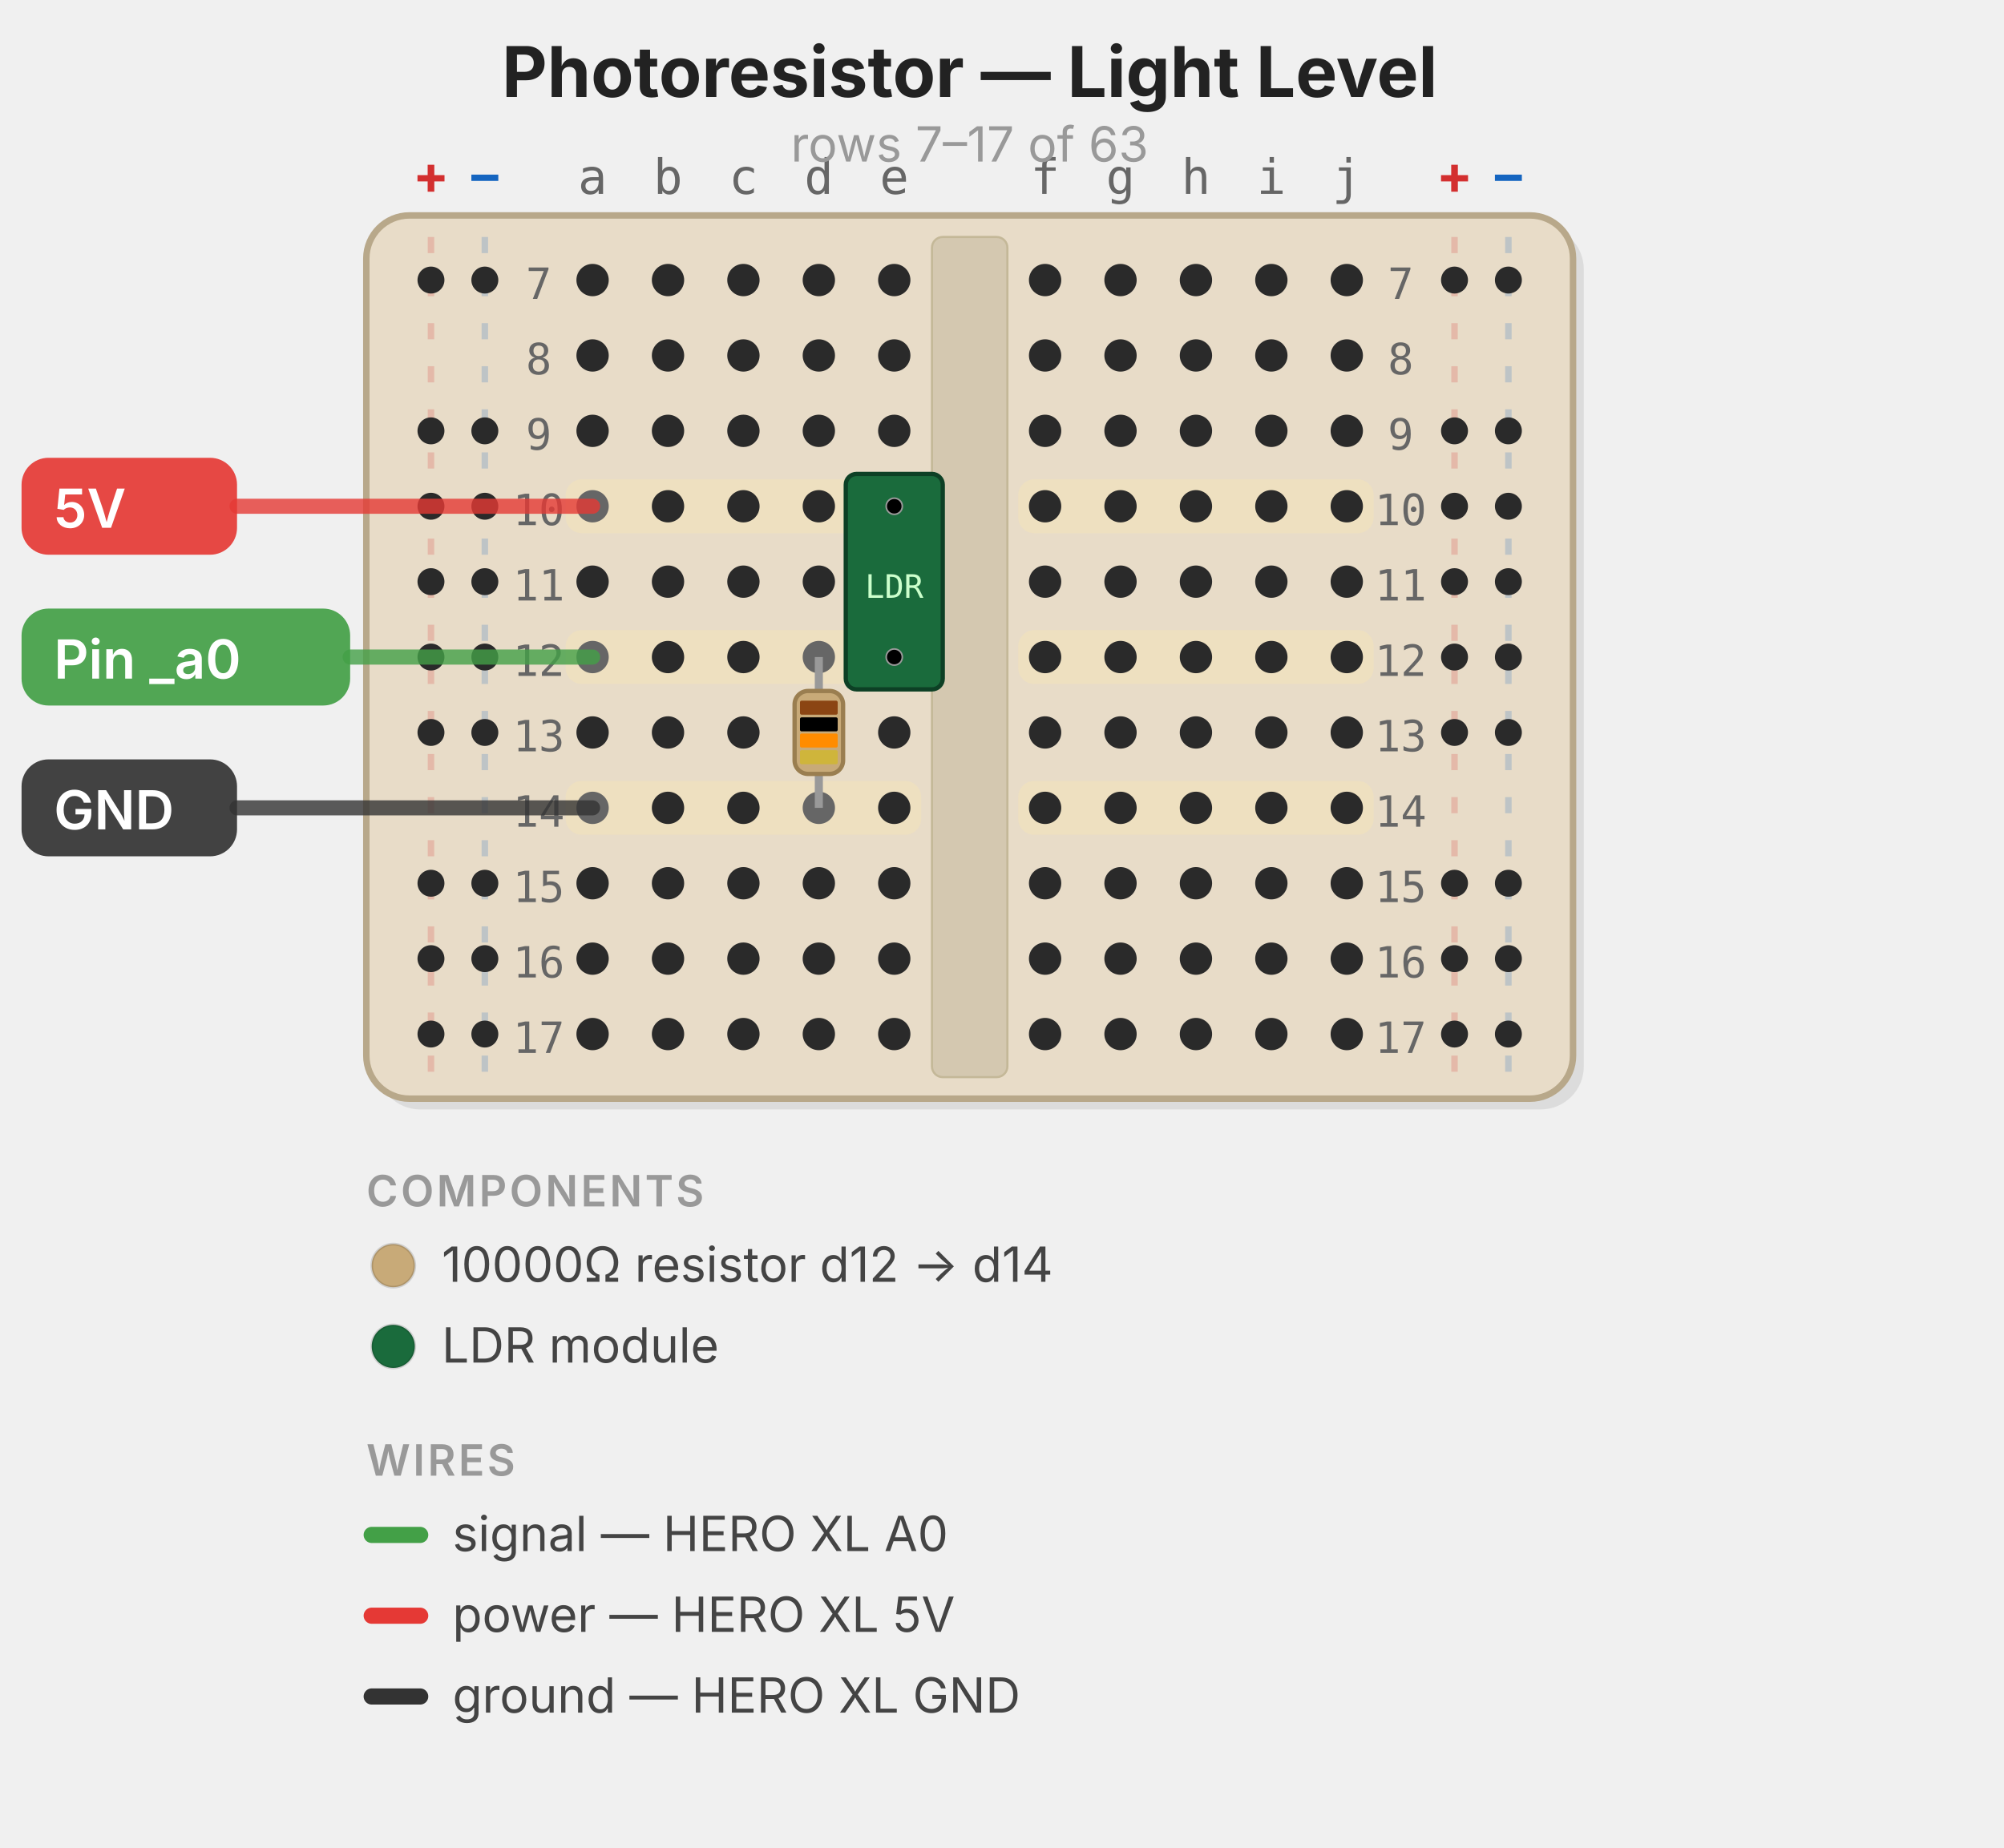
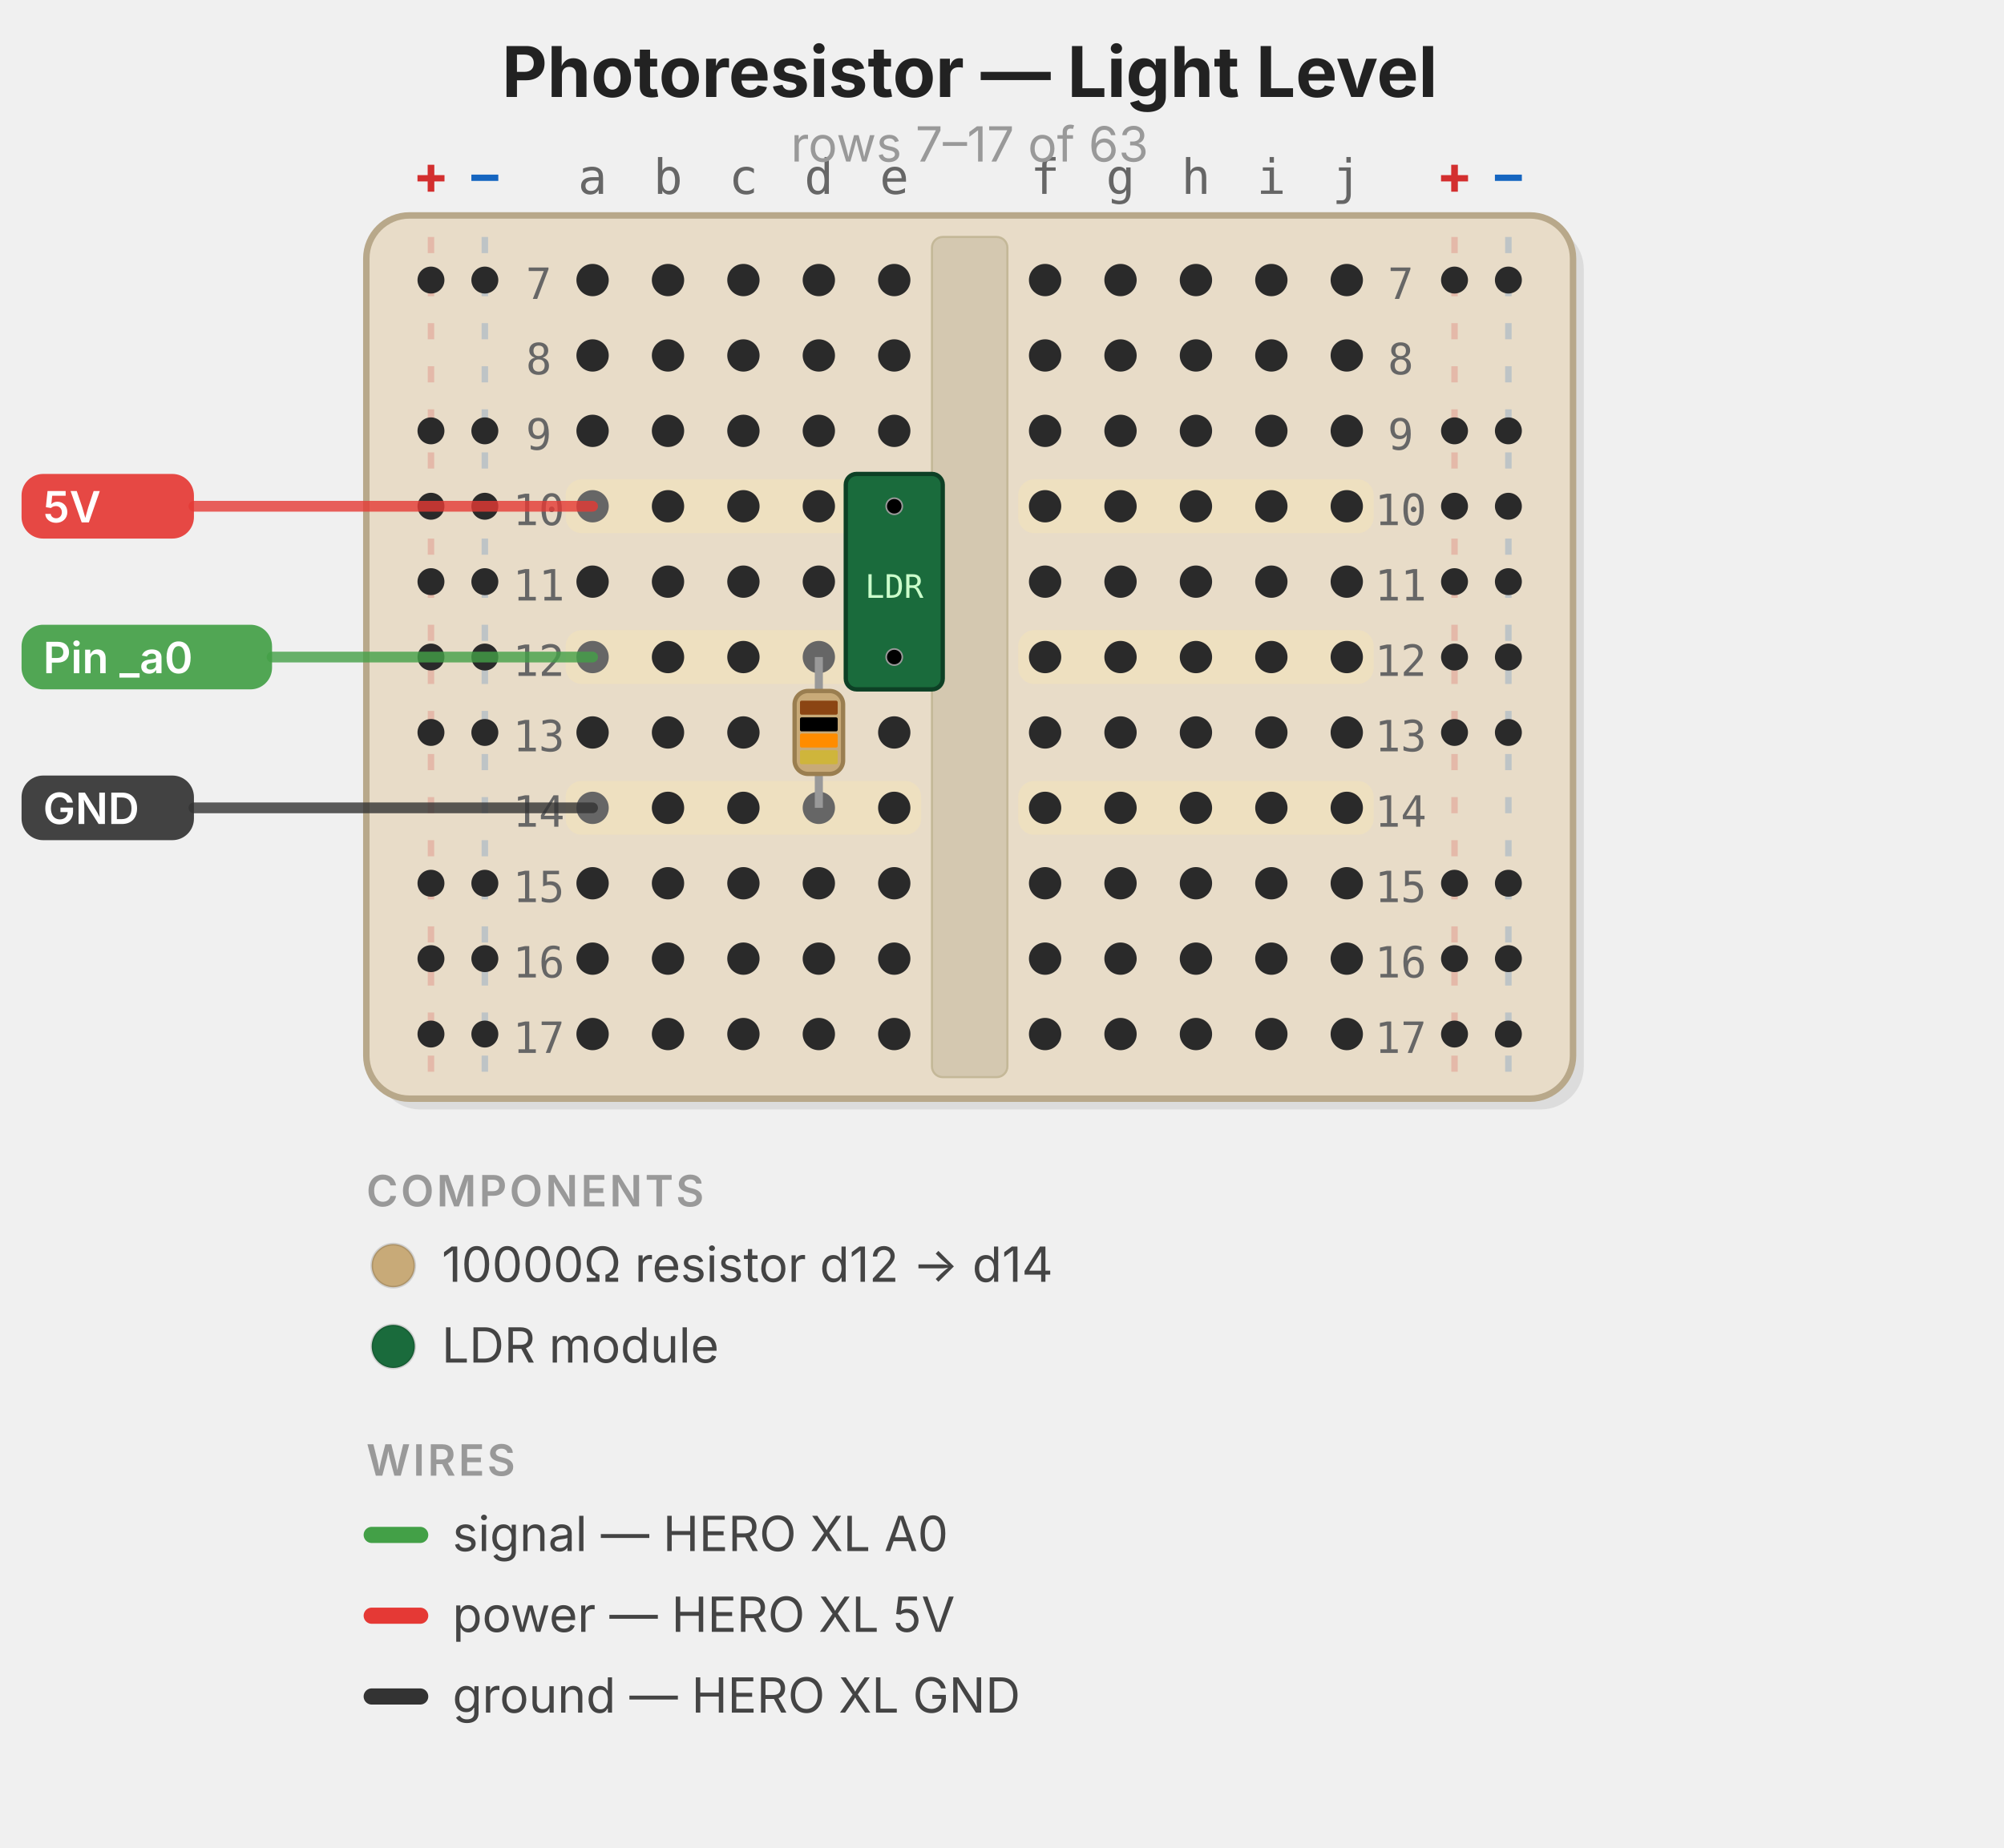
<svg xmlns="http://www.w3.org/2000/svg" viewBox="0 0 372 343" width="372" height="343" style="background:#fff">
  <rect x="70.0" y="42.0" width="224.0" height="164.0" rx="8" fill="#00000015" />
  <rect x="68.0" y="40.0" width="224.0" height="164.0" rx="8" fill="#e8dcc8" stroke="#b8a88a" stroke-width="1.2" />
  <rect x="173.0" y="44.0" width="14.0" height="156.0" rx="2" fill="#d4c8b0" stroke="#c4b898" stroke-width="0.4" />
  <line x1="80.0" y1="44.0" x2="80.0" y2="200.0" stroke="#d32f2f" stroke-width="1.2" opacity="0.2" stroke-dasharray="3,5" />
  <line x1="90.0" y1="44.0" x2="90.0" y2="200.0" stroke="#1565c0" stroke-width="1.2" opacity="0.2" stroke-dasharray="3,5" />
  <line x1="270.0" y1="44.0" x2="270.0" y2="200.0" stroke="#d32f2f" stroke-width="1.2" opacity="0.2" stroke-dasharray="3,5" />
  <line x1="280.0" y1="44.0" x2="280.0" y2="200.0" stroke="#1565c0" stroke-width="1.2" opacity="0.2" stroke-dasharray="3,5" />
  <rect x="105.0" y="89.0" width="66.0" height="10.0" rx="3" fill="#ffeaa7" opacity="0.25" />
  <rect x="189.0" y="89.0" width="66.0" height="10.0" rx="3" fill="#ffeaa7" opacity="0.25" />
  <rect x="105.0" y="117.0" width="66.0" height="10.0" rx="3" fill="#ffeaa7" opacity="0.25" />
  <rect x="189.0" y="117.0" width="66.0" height="10.0" rx="3" fill="#ffeaa7" opacity="0.25" />
  <rect x="105.0" y="145.0" width="66.0" height="10.0" rx="3" fill="#ffeaa7" opacity="0.25" />
  <rect x="189.0" y="145.0" width="66.0" height="10.0" rx="3" fill="#ffeaa7" opacity="0.25" />
  <circle cx="110.0" cy="52.0" r="3.0" fill="#2a2a2a" />
  <circle cx="110.0" cy="66.0" r="3.0" fill="#2a2a2a" />
  <circle cx="110.0" cy="80.0" r="3.0" fill="#2a2a2a" />
  <circle cx="110.0" cy="94.0" r="3.0" fill="#666" />
  <circle cx="110.0" cy="108.0" r="3.0" fill="#2a2a2a" />
  <circle cx="110.0" cy="122.0" r="3.0" fill="#666" />
  <circle cx="110.0" cy="136.0" r="3.0" fill="#2a2a2a" />
  <circle cx="110.0" cy="150.0" r="3.0" fill="#666" />
  <circle cx="110.0" cy="164.0" r="3.0" fill="#2a2a2a" />
  <circle cx="110.0" cy="178.0" r="3.0" fill="#2a2a2a" />
  <circle cx="110.0" cy="192.0" r="3.0" fill="#2a2a2a" />
  <circle cx="124.0" cy="52.0" r="3.0" fill="#2a2a2a" />
  <circle cx="124.0" cy="66.0" r="3.0" fill="#2a2a2a" />
  <circle cx="124.0" cy="80.0" r="3.0" fill="#2a2a2a" />
  <circle cx="124.0" cy="94.0" r="3.0" fill="#2a2a2a" />
  <circle cx="124.0" cy="108.0" r="3.0" fill="#2a2a2a" />
  <circle cx="124.0" cy="122.0" r="3.0" fill="#2a2a2a" />
  <circle cx="124.0" cy="136.0" r="3.0" fill="#2a2a2a" />
  <circle cx="124.0" cy="150.0" r="3.0" fill="#2a2a2a" />
  <circle cx="124.0" cy="164.0" r="3.0" fill="#2a2a2a" />
  <circle cx="124.0" cy="178.0" r="3.0" fill="#2a2a2a" />
  <circle cx="124.0" cy="192.0" r="3.0" fill="#2a2a2a" />
  <circle cx="138.0" cy="52.0" r="3.0" fill="#2a2a2a" />
  <circle cx="138.0" cy="66.0" r="3.0" fill="#2a2a2a" />
  <circle cx="138.0" cy="80.0" r="3.0" fill="#2a2a2a" />
  <circle cx="138.0" cy="94.0" r="3.0" fill="#2a2a2a" />
  <circle cx="138.0" cy="108.0" r="3.0" fill="#2a2a2a" />
  <circle cx="138.0" cy="122.0" r="3.0" fill="#2a2a2a" />
  <circle cx="138.0" cy="136.0" r="3.0" fill="#2a2a2a" />
  <circle cx="138.0" cy="150.0" r="3.0" fill="#2a2a2a" />
  <circle cx="138.0" cy="164.0" r="3.0" fill="#2a2a2a" />
  <circle cx="138.0" cy="178.0" r="3.0" fill="#2a2a2a" />
  <circle cx="138.0" cy="192.0" r="3.0" fill="#2a2a2a" />
  <circle cx="152.0" cy="52.0" r="3.0" fill="#2a2a2a" />
  <circle cx="152.0" cy="66.0" r="3.0" fill="#2a2a2a" />
  <circle cx="152.0" cy="80.0" r="3.0" fill="#2a2a2a" />
  <circle cx="152.0" cy="94.0" r="3.0" fill="#2a2a2a" />
  <circle cx="152.0" cy="108.0" r="3.0" fill="#2a2a2a" />
  <circle cx="152.0" cy="122.0" r="3.0" fill="#666" />
  <circle cx="152.0" cy="136.0" r="3.0" fill="#2a2a2a" />
  <circle cx="152.0" cy="150.0" r="3.0" fill="#666" />
  <circle cx="152.0" cy="164.0" r="3.0" fill="#2a2a2a" />
  <circle cx="152.0" cy="178.0" r="3.0" fill="#2a2a2a" />
  <circle cx="152.0" cy="192.0" r="3.0" fill="#2a2a2a" />
  <circle cx="166.0" cy="52.0" r="3.0" fill="#2a2a2a" />
  <circle cx="166.0" cy="66.0" r="3.0" fill="#2a2a2a" />
  <circle cx="166.0" cy="80.0" r="3.0" fill="#2a2a2a" />
  <circle cx="166.0" cy="94.0" r="3.0" fill="#666" />
  <circle cx="166.0" cy="108.0" r="3.0" fill="#2a2a2a" />
  <circle cx="166.0" cy="122.0" r="3.0" fill="#666" />
  <circle cx="166.0" cy="136.0" r="3.0" fill="#2a2a2a" />
  <circle cx="166.0" cy="150.0" r="3.0" fill="#2a2a2a" />
  <circle cx="166.0" cy="164.0" r="3.0" fill="#2a2a2a" />
  <circle cx="166.0" cy="178.0" r="3.0" fill="#2a2a2a" />
  <circle cx="166.0" cy="192.0" r="3.0" fill="#2a2a2a" />
  <circle cx="194.0" cy="52.0" r="3.0" fill="#2a2a2a" />
  <circle cx="194.0" cy="66.0" r="3.0" fill="#2a2a2a" />
  <circle cx="194.0" cy="80.0" r="3.0" fill="#2a2a2a" />
  <circle cx="194.0" cy="94.0" r="3.0" fill="#2a2a2a" />
  <circle cx="194.0" cy="108.0" r="3.0" fill="#2a2a2a" />
  <circle cx="194.0" cy="122.0" r="3.0" fill="#2a2a2a" />
  <circle cx="194.0" cy="136.0" r="3.0" fill="#2a2a2a" />
  <circle cx="194.0" cy="150.0" r="3.0" fill="#2a2a2a" />
  <circle cx="194.0" cy="164.0" r="3.0" fill="#2a2a2a" />
  <circle cx="194.0" cy="178.0" r="3.0" fill="#2a2a2a" />
  <circle cx="194.0" cy="192.0" r="3.0" fill="#2a2a2a" />
  <circle cx="208.0" cy="52.0" r="3.0" fill="#2a2a2a" />
  <circle cx="208.0" cy="66.0" r="3.0" fill="#2a2a2a" />
  <circle cx="208.0" cy="80.0" r="3.0" fill="#2a2a2a" />
  <circle cx="208.0" cy="94.0" r="3.0" fill="#2a2a2a" />
  <circle cx="208.0" cy="108.0" r="3.0" fill="#2a2a2a" />
  <circle cx="208.0" cy="122.0" r="3.0" fill="#2a2a2a" />
  <circle cx="208.0" cy="136.0" r="3.0" fill="#2a2a2a" />
  <circle cx="208.0" cy="150.0" r="3.0" fill="#2a2a2a" />
  <circle cx="208.0" cy="164.0" r="3.0" fill="#2a2a2a" />
  <circle cx="208.0" cy="178.0" r="3.0" fill="#2a2a2a" />
  <circle cx="208.0" cy="192.0" r="3.0" fill="#2a2a2a" />
  <circle cx="222.0" cy="52.0" r="3.0" fill="#2a2a2a" />
  <circle cx="222.0" cy="66.0" r="3.0" fill="#2a2a2a" />
  <circle cx="222.0" cy="80.0" r="3.0" fill="#2a2a2a" />
  <circle cx="222.0" cy="94.0" r="3.0" fill="#2a2a2a" />
  <circle cx="222.0" cy="108.0" r="3.0" fill="#2a2a2a" />
  <circle cx="222.0" cy="122.0" r="3.0" fill="#2a2a2a" />
  <circle cx="222.0" cy="136.0" r="3.0" fill="#2a2a2a" />
  <circle cx="222.0" cy="150.0" r="3.0" fill="#2a2a2a" />
  <circle cx="222.0" cy="164.0" r="3.0" fill="#2a2a2a" />
  <circle cx="222.0" cy="178.0" r="3.0" fill="#2a2a2a" />
  <circle cx="222.0" cy="192.0" r="3.0" fill="#2a2a2a" />
  <circle cx="236.0" cy="52.0" r="3.0" fill="#2a2a2a" />
  <circle cx="236.0" cy="66.0" r="3.0" fill="#2a2a2a" />
  <circle cx="236.0" cy="80.0" r="3.0" fill="#2a2a2a" />
  <circle cx="236.0" cy="94.0" r="3.0" fill="#2a2a2a" />
  <circle cx="236.0" cy="108.0" r="3.0" fill="#2a2a2a" />
  <circle cx="236.0" cy="122.0" r="3.0" fill="#2a2a2a" />
  <circle cx="236.0" cy="136.0" r="3.0" fill="#2a2a2a" />
  <circle cx="236.0" cy="150.0" r="3.0" fill="#2a2a2a" />
  <circle cx="236.0" cy="164.0" r="3.0" fill="#2a2a2a" />
  <circle cx="236.0" cy="178.0" r="3.0" fill="#2a2a2a" />
  <circle cx="236.0" cy="192.0" r="3.0" fill="#2a2a2a" />
  <circle cx="250.0" cy="52.0" r="3.0" fill="#2a2a2a" />
  <circle cx="250.0" cy="66.0" r="3.0" fill="#2a2a2a" />
  <circle cx="250.0" cy="80.0" r="3.0" fill="#2a2a2a" />
  <circle cx="250.0" cy="94.0" r="3.0" fill="#2a2a2a" />
  <circle cx="250.0" cy="108.0" r="3.0" fill="#2a2a2a" />
  <circle cx="250.0" cy="122.0" r="3.0" fill="#2a2a2a" />
  <circle cx="250.0" cy="136.0" r="3.0" fill="#2a2a2a" />
  <circle cx="250.0" cy="150.0" r="3.0" fill="#2a2a2a" />
  <circle cx="250.0" cy="164.0" r="3.0" fill="#2a2a2a" />
  <circle cx="250.0" cy="178.0" r="3.0" fill="#2a2a2a" />
  <circle cx="250.0" cy="192.0" r="3.0" fill="#2a2a2a" />
  <circle cx="80.0" cy="52.0" r="2.5" fill="#2a2a2a" />
  <circle cx="80.0" cy="80.0" r="2.5" fill="#2a2a2a" />
  <circle cx="80.0" cy="94.0" r="2.5" fill="#2a2a2a" />
  <circle cx="80.0" cy="108.0" r="2.5" fill="#2a2a2a" />
  <circle cx="80.0" cy="122.0" r="2.5" fill="#2a2a2a" />
  <circle cx="80.0" cy="136.0" r="2.5" fill="#2a2a2a" />
  <circle cx="80.0" cy="164.0" r="2.5" fill="#2a2a2a" />
  <circle cx="80.0" cy="178.0" r="2.5" fill="#2a2a2a" />
  <circle cx="80.0" cy="192.0" r="2.5" fill="#2a2a2a" />
  <circle cx="90.0" cy="52.0" r="2.5" fill="#2a2a2a" />
  <circle cx="90.0" cy="80.0" r="2.5" fill="#2a2a2a" />
  <circle cx="90.0" cy="94.0" r="2.5" fill="#2a2a2a" />
  <circle cx="90.0" cy="108.0" r="2.5" fill="#2a2a2a" />
  <circle cx="90.0" cy="122.0" r="2.5" fill="#2a2a2a" />
  <circle cx="90.0" cy="136.0" r="2.5" fill="#2a2a2a" />
  <circle cx="90.0" cy="164.0" r="2.5" fill="#2a2a2a" />
  <circle cx="90.0" cy="178.0" r="2.5" fill="#2a2a2a" />
  <circle cx="90.0" cy="192.0" r="2.5" fill="#2a2a2a" />
  <circle cx="270.0" cy="52.0" r="2.5" fill="#2a2a2a" />
  <circle cx="270.0" cy="80.0" r="2.5" fill="#2a2a2a" />
  <circle cx="270.0" cy="94.0" r="2.5" fill="#2a2a2a" />
  <circle cx="270.0" cy="108.0" r="2.5" fill="#2a2a2a" />
  <circle cx="270.0" cy="122.0" r="2.5" fill="#2a2a2a" />
  <circle cx="270.0" cy="136.0" r="2.5" fill="#2a2a2a" />
  <circle cx="270.0" cy="164.0" r="2.5" fill="#2a2a2a" />
  <circle cx="270.0" cy="178.0" r="2.5" fill="#2a2a2a" />
  <circle cx="270.0" cy="192.0" r="2.5" fill="#2a2a2a" />
  <circle cx="280.0" cy="52.0" r="2.5" fill="#2a2a2a" />
  <circle cx="280.0" cy="80.0" r="2.5" fill="#2a2a2a" />
  <circle cx="280.0" cy="94.0" r="2.5" fill="#2a2a2a" />
  <circle cx="280.0" cy="108.0" r="2.5" fill="#2a2a2a" />
  <circle cx="280.0" cy="122.0" r="2.5" fill="#2a2a2a" />
  <circle cx="280.0" cy="136.0" r="2.5" fill="#2a2a2a" />
  <circle cx="280.0" cy="164.0" r="2.5" fill="#2a2a2a" />
  <circle cx="280.0" cy="178.0" r="2.5" fill="#2a2a2a" />
  <circle cx="280.0" cy="192.0" r="2.5" fill="#2a2a2a" />
  <text x="110.0" y="36.0" font-size="9" fill="#666" text-anchor="middle" font-family="'SF Mono', 'Cascadia Code', 'Fira Code', monospace">a</text>
  <text x="124.0" y="36.0" font-size="9" fill="#666" text-anchor="middle" font-family="'SF Mono', 'Cascadia Code', 'Fira Code', monospace">b</text>
  <text x="138.0" y="36.0" font-size="9" fill="#666" text-anchor="middle" font-family="'SF Mono', 'Cascadia Code', 'Fira Code', monospace">c</text>
  <text x="152.0" y="36.0" font-size="9" fill="#666" text-anchor="middle" font-family="'SF Mono', 'Cascadia Code', 'Fira Code', monospace">d</text>
  <text x="166.0" y="36.0" font-size="9" fill="#666" text-anchor="middle" font-family="'SF Mono', 'Cascadia Code', 'Fira Code', monospace">e</text>
  <text x="194.0" y="36.0" font-size="9" fill="#666" text-anchor="middle" font-family="'SF Mono', 'Cascadia Code', 'Fira Code', monospace">f</text>
  <text x="208.0" y="36.0" font-size="9" fill="#666" text-anchor="middle" font-family="'SF Mono', 'Cascadia Code', 'Fira Code', monospace">g</text>
  <text x="222.0" y="36.0" font-size="9" fill="#666" text-anchor="middle" font-family="'SF Mono', 'Cascadia Code', 'Fira Code', monospace">h</text>
  <text x="236.0" y="36.0" font-size="9" fill="#666" text-anchor="middle" font-family="'SF Mono', 'Cascadia Code', 'Fira Code', monospace">i</text>
  <text x="250.0" y="36.0" font-size="9" fill="#666" text-anchor="middle" font-family="'SF Mono', 'Cascadia Code', 'Fira Code', monospace">j</text>
  <text x="80.0" y="36.0" font-size="10" fill="#d32f2f" font-weight="bold" text-anchor="middle" font-family="system-ui, -apple-system, 'Segoe UI', sans-serif">+</text>
  <text x="90.0" y="36.0" font-size="10" fill="#1565c0" font-weight="bold" text-anchor="middle" font-family="system-ui, -apple-system, 'Segoe UI', sans-serif">–</text>
  <text x="270.0" y="36.0" font-size="10" fill="#d32f2f" font-weight="bold" text-anchor="middle" font-family="system-ui, -apple-system, 'Segoe UI', sans-serif">+</text>
  <text x="280.0" y="36.0" font-size="10" fill="#1565c0" font-weight="bold" text-anchor="middle" font-family="system-ui, -apple-system, 'Segoe UI', sans-serif">–</text>
  <text x="100.0" y="55.5" font-size="8" fill="#666" text-anchor="middle" font-family="'SF Mono', 'Cascadia Code', 'Fira Code', monospace">7</text>
  <text x="260.0" y="55.5" font-size="8" fill="#666" text-anchor="middle" font-family="'SF Mono', 'Cascadia Code', 'Fira Code', monospace">7</text>
  <text x="100.0" y="69.5" font-size="8" fill="#666" text-anchor="middle" font-family="'SF Mono', 'Cascadia Code', 'Fira Code', monospace">8</text>
  <text x="260.0" y="69.5" font-size="8" fill="#666" text-anchor="middle" font-family="'SF Mono', 'Cascadia Code', 'Fira Code', monospace">8</text>
  <text x="100.0" y="83.5" font-size="8" fill="#666" text-anchor="middle" font-family="'SF Mono', 'Cascadia Code', 'Fira Code', monospace">9</text>
  <text x="260.0" y="83.5" font-size="8" fill="#666" text-anchor="middle" font-family="'SF Mono', 'Cascadia Code', 'Fira Code', monospace">9</text>
  <text x="100.0" y="97.5" font-size="8" fill="#666" text-anchor="middle" font-family="'SF Mono', 'Cascadia Code', 'Fira Code', monospace">10</text>
  <text x="260.0" y="97.5" font-size="8" fill="#666" text-anchor="middle" font-family="'SF Mono', 'Cascadia Code', 'Fira Code', monospace">10</text>
  <text x="100.0" y="111.5" font-size="8" fill="#666" text-anchor="middle" font-family="'SF Mono', 'Cascadia Code', 'Fira Code', monospace">11</text>
  <text x="260.0" y="111.5" font-size="8" fill="#666" text-anchor="middle" font-family="'SF Mono', 'Cascadia Code', 'Fira Code', monospace">11</text>
  <text x="100.0" y="125.5" font-size="8" fill="#666" text-anchor="middle" font-family="'SF Mono', 'Cascadia Code', 'Fira Code', monospace">12</text>
  <text x="260.0" y="125.5" font-size="8" fill="#666" text-anchor="middle" font-family="'SF Mono', 'Cascadia Code', 'Fira Code', monospace">12</text>
  <text x="100.0" y="139.5" font-size="8" fill="#666" text-anchor="middle" font-family="'SF Mono', 'Cascadia Code', 'Fira Code', monospace">13</text>
  <text x="260.0" y="139.5" font-size="8" fill="#666" text-anchor="middle" font-family="'SF Mono', 'Cascadia Code', 'Fira Code', monospace">13</text>
  <text x="100.0" y="153.5" font-size="8" fill="#666" text-anchor="middle" font-family="'SF Mono', 'Cascadia Code', 'Fira Code', monospace">14</text>
  <text x="260.0" y="153.5" font-size="8" fill="#666" text-anchor="middle" font-family="'SF Mono', 'Cascadia Code', 'Fira Code', monospace">14</text>
  <text x="100.0" y="167.5" font-size="8" fill="#666" text-anchor="middle" font-family="'SF Mono', 'Cascadia Code', 'Fira Code', monospace">15</text>
  <text x="260.0" y="167.5" font-size="8" fill="#666" text-anchor="middle" font-family="'SF Mono', 'Cascadia Code', 'Fira Code', monospace">15</text>
  <text x="100.0" y="181.5" font-size="8" fill="#666" text-anchor="middle" font-family="'SF Mono', 'Cascadia Code', 'Fira Code', monospace">16</text>
  <text x="260.0" y="181.5" font-size="8" fill="#666" text-anchor="middle" font-family="'SF Mono', 'Cascadia Code', 'Fira Code', monospace">16</text>
  <text x="100.0" y="195.5" font-size="8" fill="#666" text-anchor="middle" font-family="'SF Mono', 'Cascadia Code', 'Fira Code', monospace">17</text>
  <text x="260.0" y="195.5" font-size="8" fill="#666" text-anchor="middle" font-family="'SF Mono', 'Cascadia Code', 'Fira Code', monospace">17</text>
  <line x1="152.0" y1="122.0" x2="152.0" y2="128.3" stroke="#999" stroke-width="1.5" />
  <line x1="152.0" y1="143.7" x2="152.0" y2="150.0" stroke="#999" stroke-width="1.5" />
  <rect x="-7.7" y="-4.5" width="15.4" height="9.0" rx="2.5" fill="#c8aa78" stroke="#9a7e50" stroke-width="0.8" transform="translate(152.0,136.0) rotate(90.0)" />
  <rect x="-5.9" y="-3.5" width="2.6" height="7.0" rx="0.3" fill="#8B4513" transform="translate(152.0,136.0) rotate(90.0)" />
  <rect x="-2.8" y="-3.5" width="2.6" height="7.0" rx="0.3" fill="#000" transform="translate(152.0,136.0) rotate(90.0)" />
  <rect x="0.2" y="-3.5" width="2.6" height="7.0" rx="0.3" fill="#FF8C00" transform="translate(152.0,136.0) rotate(90.0)" />
  <rect x="3.3" y="-3.5" width="2.6" height="7.0" rx="0.3" fill="#CFB53B" transform="translate(152.0,136.0) rotate(90.0)" />
  <rect x="157.0" y="88.0" width="18.0" height="40.0" rx="2" fill="#1a6b3c" stroke="#0d4025" stroke-width="0.8" />
  <text x="166.0" y="111.0" font-size="6" fill="#cfc" text-anchor="middle" font-family="'SF Mono', 'Cascadia Code', 'Fira Code', monospace">LDR</text>
  <circle cx="166.0" cy="94.0" r="1.5" fill="#silver" stroke="#999" stroke-width="0.3" />
  <circle cx="166.0" cy="122.0" r="1.5" fill="#silver" stroke="#999" stroke-width="0.3" />
-   <line x1="65.0" y1="122.0" x2="110.0" y2="122.0" stroke="#43a047" stroke-width="2.8" stroke-linecap="round" opacity="0.8" />
-   <rect x="4.0" y="113.0" width="61.0" height="18.0" rx="5" fill="#43a047" opacity="0.92" />
-   <text x="10.0" y="126.0" font-size="10" fill="white" font-weight="600" font-family="system-ui, -apple-system, 'Segoe UI', sans-serif">Pin _a0</text>
-   <line x1="44.0" y1="94.0" x2="110.0" y2="94.0" stroke="#e53935" stroke-width="2.8" stroke-linecap="round" opacity="0.8" />
-   <rect x="4.0" y="85.0" width="40.0" height="18.0" rx="5" fill="#e53935" opacity="0.92" />
-   <text x="10.0" y="98.0" font-size="10" fill="white" font-weight="600" font-family="system-ui, -apple-system, 'Segoe UI', sans-serif">5V</text>
-   <line x1="44.0" y1="150.0" x2="110.0" y2="150.0" stroke="#333333" stroke-width="2.8" stroke-linecap="round" opacity="0.8" />
-   <rect x="4.0" y="141.0" width="40.0" height="18.0" rx="5" fill="#333333" opacity="0.92" />
-   <text x="10.0" y="154.0" font-size="10" fill="white" font-weight="600" font-family="system-ui, -apple-system, 'Segoe UI', sans-serif">GND</text>
+   <line x1="50.5" y1="122.0" x2="110.0" y2="122.0" stroke="#43a047" stroke-width="2" stroke-linecap="round" opacity="0.8" />
+   <rect x="4.0" y="116.0" width="46.5" height="12.0" rx="4" fill="#43a047" opacity="0.92" />
+   <text x="8.0" y="125.0" font-size="8" fill="white" font-weight="600" font-family="system-ui, -apple-system, 'Segoe UI', sans-serif">Pin _a0</text>
+   <line x1="36.0" y1="94.0" x2="110.0" y2="94.0" stroke="#e53935" stroke-width="2" stroke-linecap="round" opacity="0.8" />
+   <rect x="4.0" y="88.0" width="32.0" height="12.0" rx="4" fill="#e53935" opacity="0.92" />
+   <text x="8.0" y="97.0" font-size="8" fill="white" font-weight="600" font-family="system-ui, -apple-system, 'Segoe UI', sans-serif">5V</text>
+   <line x1="36.0" y1="150.0" x2="110.0" y2="150.0" stroke="#333333" stroke-width="2" stroke-linecap="round" opacity="0.8" />
+   <rect x="4.0" y="144.0" width="32.0" height="12.0" rx="4" fill="#333333" opacity="0.92" />
+   <text x="8.0" y="153.0" font-size="8" fill="white" font-weight="600" font-family="system-ui, -apple-system, 'Segoe UI', sans-serif">GND</text>
  <text x="68.0" y="224.0" font-size="8" fill="#999" font-weight="600" letter-spacing="0.5" font-family="system-ui, -apple-system, 'Segoe UI', sans-serif">COMPONENTS</text>
  <circle cx="73.0" cy="235.0" r="4.0" fill="#c8aa78" stroke="#0002" stroke-width="0.5" />
  <text x="82.0" y="238.0" font-size="9" fill="#444" font-family="system-ui, -apple-system, 'Segoe UI', sans-serif">10000Ω resistor  d12 → d14</text>
  <circle cx="73.0" cy="250.0" r="4.0" fill="#1a6b3c" stroke="#0002" stroke-width="0.5" />
  <text x="82.0" y="253.0" font-size="9" fill="#444" font-family="system-ui, -apple-system, 'Segoe UI', sans-serif">LDR module</text>
  <text x="68.0" y="274.0" font-size="8" fill="#999" font-weight="600" letter-spacing="0.5" font-family="system-ui, -apple-system, 'Segoe UI', sans-serif">WIRES</text>
  <line x1="69.0" y1="285.0" x2="78.0" y2="285.0" stroke="#43a047" stroke-width="3" stroke-linecap="round" />
  <text x="84.0" y="288.0" font-size="9" fill="#444" font-family="system-ui, -apple-system, 'Segoe UI', sans-serif">signal — HERO XL A0</text>
  <line x1="69.0" y1="300.0" x2="78.0" y2="300.0" stroke="#e53935" stroke-width="3" stroke-linecap="round" />
  <text x="84.0" y="303.0" font-size="9" fill="#444" font-family="system-ui, -apple-system, 'Segoe UI', sans-serif">power — HERO XL 5V</text>
  <line x1="69.0" y1="315.0" x2="78.0" y2="315.0" stroke="#333333" stroke-width="3" stroke-linecap="round" />
  <text x="84.0" y="318.0" font-size="9" fill="#444" font-family="system-ui, -apple-system, 'Segoe UI', sans-serif">ground — HERO XL GND</text>
  <text x="180.0" y="18.0" font-size="13" fill="#222" font-weight="700" text-anchor="middle" font-family="system-ui, -apple-system, 'Segoe UI', sans-serif">Photoresistor — Light Level</text>
  <text x="180.0" y="30.0" font-size="9" fill="#999" text-anchor="middle" font-family="system-ui, -apple-system, 'Segoe UI', sans-serif">rows 7–17 of 63</text>
</svg>
